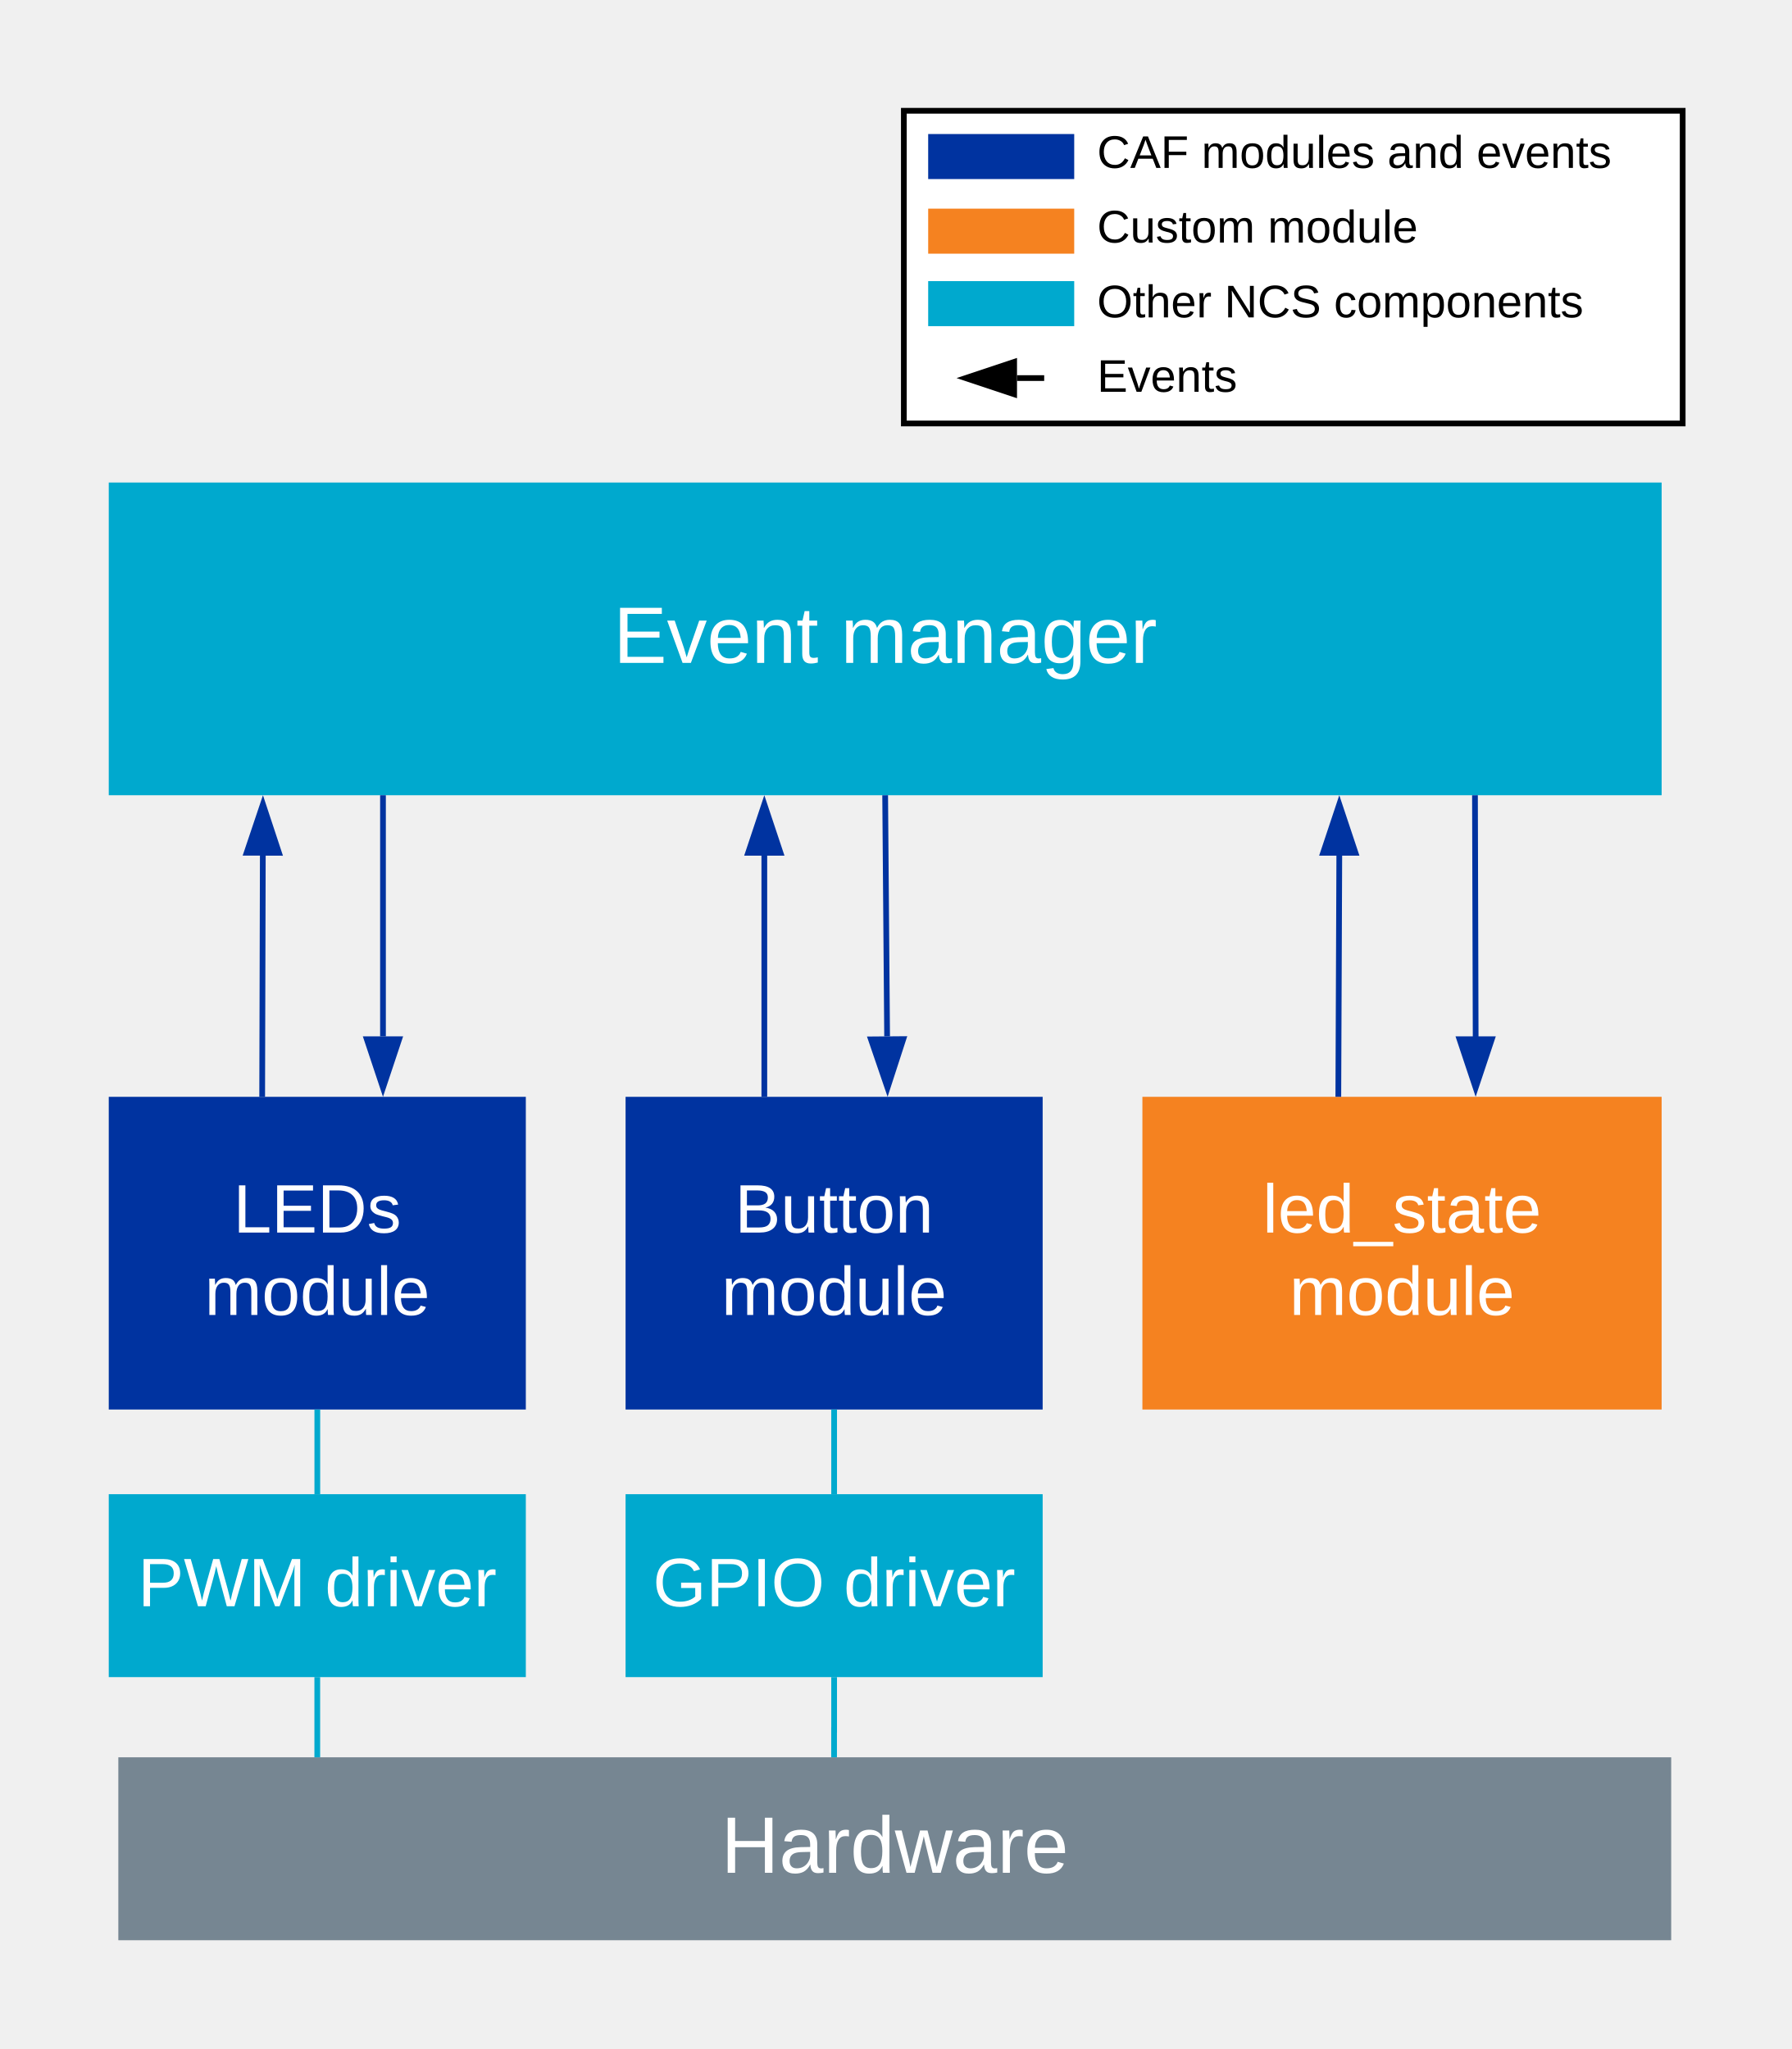
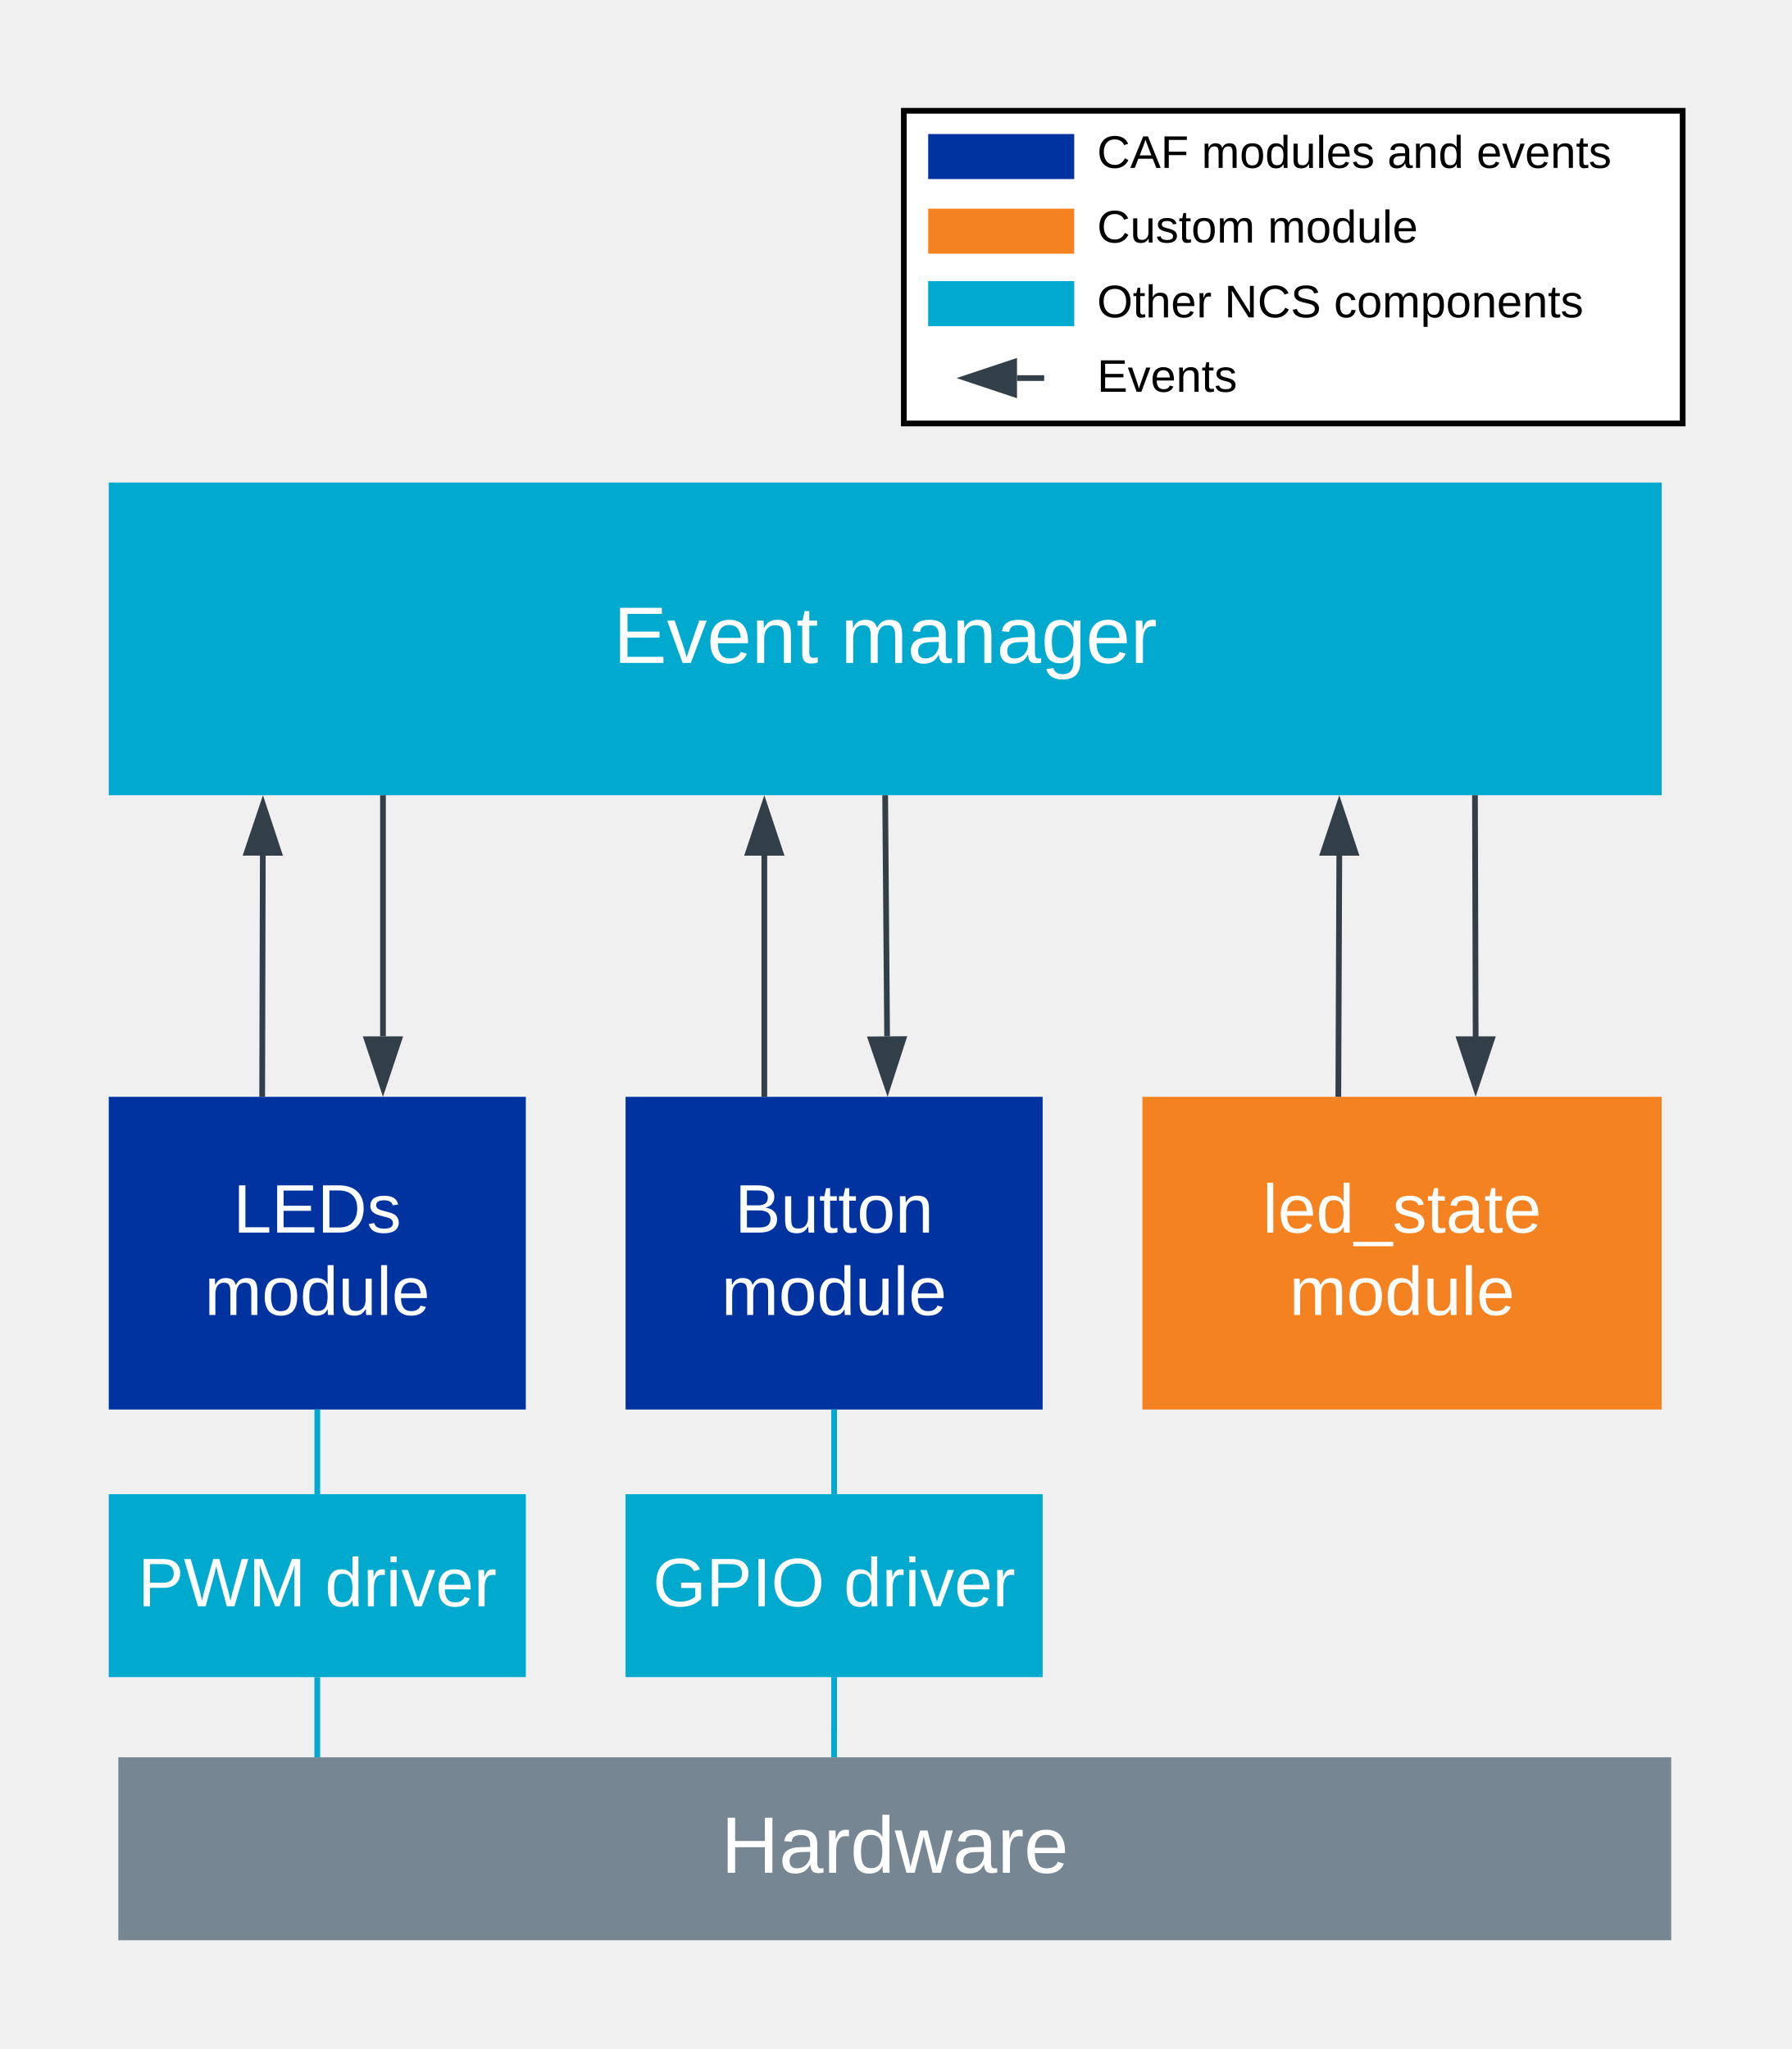
- <svg xmlns="http://www.w3.org/2000/svg" xmlns:xlink="http://www.w3.org/1999/xlink" width="4.347in" height="4.973in" viewBox="0 0 312.967 358.024" xml:space="preserve" color-interpolation-filters="sRGB" class="st17">
+ <svg xmlns="http://www.w3.org/2000/svg" xmlns:xlink="http://www.w3.org/1999/xlink" width="4.347in" height="4.973in" viewBox="0 0 312.967 358.024" xml:space="preserve" color-interpolation-filters="sRGB" class="st15">
  <style type="text/css">
	
		.st1 {fill:#00a9ce;stroke:none;stroke-width:1}
		.st2 {fill:#ffffff;font-family:Arial;font-size:1.167em}
		.st3 {fill:#0033a0;stroke:none;stroke-width:1}
		.st4 {fill:#ffffff;font-family:Arial;font-size:1em}
		.st5 {font-size:1em}
		.st6 {fill:#f58220;stroke:none;stroke-width:1}
		.st7 {fill:#768692;stroke:none;stroke-width:1}
- 		.st8 {marker-end:url(#mrkr13-23);stroke:#0033a0;stroke-linecap:butt;stroke-width:1}
- 		.st9 {fill:#0033a0;fill-opacity:1;stroke:#0033a0;stroke-opacity:1;stroke-width:0.284}
- 		.st10 {marker-start:url(#mrkr13-34);stroke:#0033a0;stroke-linecap:butt;stroke-width:1}
+ 		.st8 {marker-end:url(#mrkr13-23);stroke:#333f48;stroke-linecap:butt;stroke-width:1}
+ 		.st9 {fill:#333f48;fill-opacity:1;stroke:#333f48;stroke-opacity:1;stroke-width:0.284}
+ 		.st10 {marker-start:url(#mrkr13-34);stroke:#333f48;stroke-linecap:butt;stroke-width:1}
		.st11 {stroke:#00a9ce;stroke-linecap:butt;stroke-width:1}
		.st12 {fill:#ffffff;stroke:#000000;stroke-width:1}
		.st13 {fill:none;stroke:none;stroke-width:1}
		.st14 {fill:#000000;font-family:Arial;font-size:0.667em}
- 		.st15 {marker-end:url(#mrkr13-72);stroke:#000000;stroke-linecap:butt;stroke-width:1}
- 		.st16 {fill:#000000;fill-opacity:1;stroke:#000000;stroke-opacity:1;stroke-width:0.284}
- 		.st17 {fill:none;fill-rule:evenodd;font-size:12px;overflow:visible;stroke-linecap:square;stroke-miterlimit:3}
+ 		.st15 {fill:none;fill-rule:evenodd;font-size:12px;overflow:visible;stroke-linecap:square;stroke-miterlimit:3}
	
	</style>
  <defs id="Markers">
    <g id="lend13">
      <path d="M 3 1 L 0 0 L 3 -1 L 3 1 " style="stroke:none" />
    </g>
    <marker id="mrkr13-23" class="st9" refX="-10.56" orient="auto" markerUnits="strokeWidth" overflow="visible">
      <use xlink:href="#lend13" transform="scale(-3.52,-3.52) " />
    </marker>
    <marker id="mrkr13-34" class="st9" refX="10.2" orient="auto" markerUnits="strokeWidth" overflow="visible">
      <use xlink:href="#lend13" transform="scale(3.52) " />
-     </marker>
-     <marker id="mrkr13-72" class="st16" refX="-10.56" orient="auto" markerUnits="strokeWidth" overflow="visible">
-       <use xlink:href="#lend13" transform="scale(-3.52,-3.52) " />
    </marker>
  </defs>
  <g>
    <g id="shape6-1" transform="translate(19,-219.073)">
      <rect x="0" y="303.383" width="271.29" height="54.64" class="st1" />
      <text x="88.17" y="334.9" class="st2">Event manager</text>
    </g>
    <g id="shape9-4" transform="translate(19,-111.733)">
      <rect x="0" y="303.383" width="72.864" height="54.64" class="st3" />
      <text x="21.76" y="327.1" class="st4">LEDs <tspan x="16.75" dy="1.2em" class="st5">module</tspan>
      </text>
    </g>
    <g id="shape10-8" transform="translate(199.581,-111.733)">
      <rect x="0" y="303.383" width="90.709" height="54.64" class="st6" />
      <text x="21" y="327.1" class="st4">led_state <tspan x="25.68" dy="1.2em" class="st5">module</tspan>
      </text>
    </g>
    <g id="shape12-12" transform="translate(19,-64.9757)">
      <rect x="0" y="326.061" width="72.864" height="31.963" class="st1" />
      <text x="5.1" y="345.64" class="st4">PWM driver</text>
    </g>
    <g id="shape13-15" transform="translate(20.673,-19)">
      <rect x="0" y="326.061" width="271.29" height="31.963" class="st7" />
      <text x="105.3" y="346.24" class="st2">Hardware</text>
    </g>
    <g id="shape25-18" transform="translate(38.7828,-166.374)">
      <path d="M7.02 358.02 L7.13 315.88" class="st8" />
    </g>
    <g id="shape27-24" transform="translate(73.9982,-219.073)">
      <path d="M-7.09 358.02 L-7.09 400.16" class="st8" />
    </g>
    <g id="shape28-29" transform="translate(240.998,-219.073)">
      <path d="M-7.02 368.22 L-7.02 368.58 L-7.19 410.72" class="st10" />
    </g>
    <g id="shape29-35" transform="translate(264.841,-166.374)">
      <path d="M-7.04 347.82 L-7.04 347.46 L-7.16 305.32" class="st10" />
    </g>
    <g id="shape33-40" transform="translate(48.3456,-111.733)">
      <path d="M7.09 358.02 L7.09 372.82" class="st11" />
    </g>
    <g id="shape45-43" transform="translate(109.29,-111.733)">
      <rect x="0" y="303.383" width="72.864" height="54.64" class="st3" />
      <text x="19.09" y="327.1" class="st4">Button <tspan x="16.75" dy="1.2em" class="st5">module</tspan>
      </text>
    </g>
    <g id="shape61-47" transform="translate(147.77,-219.073)">
      <path d="M6.87 358.02 L7.21 400.16" class="st8" />
    </g>
    <g id="shape72-52" transform="translate(109.29,-64.9757)">
      <rect x="0" y="326.061" width="72.864" height="31.963" class="st1" />
      <text x="4.76" y="345.64" class="st4">GPIO driver</text>
    </g>
    <g id="shape73-55" transform="translate(138.636,-96.9387)">
      <path d="M7.09 358.02 L7.09 343.23" class="st11" />
    </g>
    <g id="shape74-58" transform="translate(157.904,-284.032)">
      <rect x="0" y="303.383" width="136.063" height="54.64" class="st12" />
    </g>
    <g id="shape75-60" transform="translate(162.156,-313.702)">
      <rect x="0" y="350.155" width="25.512" height="7.869" class="st6" />
    </g>
    <g id="shape76-62" transform="translate(162.156,-301.039)">
      <rect x="0" y="350.155" width="25.512" height="7.869" class="st1" />
    </g>
    <g id="shape79-64" transform="translate(187.667,-297.037)">
      <rect x="0" y="342.15" width="106.299" height="15.874" class="st13" />
      <text x="4" y="352.49" class="st14">Other NCS components</text>
    </g>
    <g id="shape82-67" transform="translate(182.423,-284.882)">
-       <path d="M0 350.94 L-4.75 350.94" class="st15" />
+       <path d="M0 350.94 L-4.75 350.94" class="st8" />
    </g>
-     <g id="shape83-73" transform="translate(187.667,-310.11)">
+     <g id="shape83-72" transform="translate(187.667,-310.11)">
      <rect x="0" y="342.15" width="106.299" height="15.874" class="st13" />
      <text x="4" y="352.49" class="st14">Custom module</text>
    </g>
-     <g id="shape84-76" transform="translate(187.667,-284.032)">
+     <g id="shape84-75" transform="translate(187.667,-284.032)">
      <rect x="0" y="342.15" width="106.299" height="15.874" class="st13" />
      <text x="4" y="352.49" class="st14">Events</text>
    </g>
-     <g id="shape86-79" transform="translate(162.156,-326.741)">
+     <g id="shape86-78" transform="translate(162.156,-326.741)">
      <rect x="0" y="350.155" width="25.512" height="7.869" class="st3" />
    </g>
-     <g id="shape87-81" transform="translate(187.667,-323.15)">
+     <g id="shape87-80" transform="translate(187.667,-323.15)">
      <rect x="0" y="342.15" width="106.299" height="15.874" class="st13" />
      <text x="4" y="352.49" class="st14">CAF modules and events</text>
    </g>
-     <g id="shape90-84" transform="translate(152.805,-65.056)">
+     <g id="shape90-83" transform="translate(152.805,-65.056)">
      <path d="M-7.08 358.1 L-7.08 367.36 L-7.09 367.36 L-7.09 372.12" class="st11" />
    </g>
-     <g id="shape91-87" transform="translate(62.5183,-65.056)">
+     <g id="shape91-86" transform="translate(62.5183,-65.056)">
      <path d="M-7.09 358.1 L-7.09 370.93 L-7.09 370.93 L-7.09 372.12" class="st11" />
    </g>
-     <g id="shape92-90" transform="translate(126.439,-166.374)">
+     <g id="shape92-89" transform="translate(126.439,-166.374)">
      <path d="M7.09 358.02 L7.09 315.88" class="st8" />
    </g>
  </g>
</svg>
